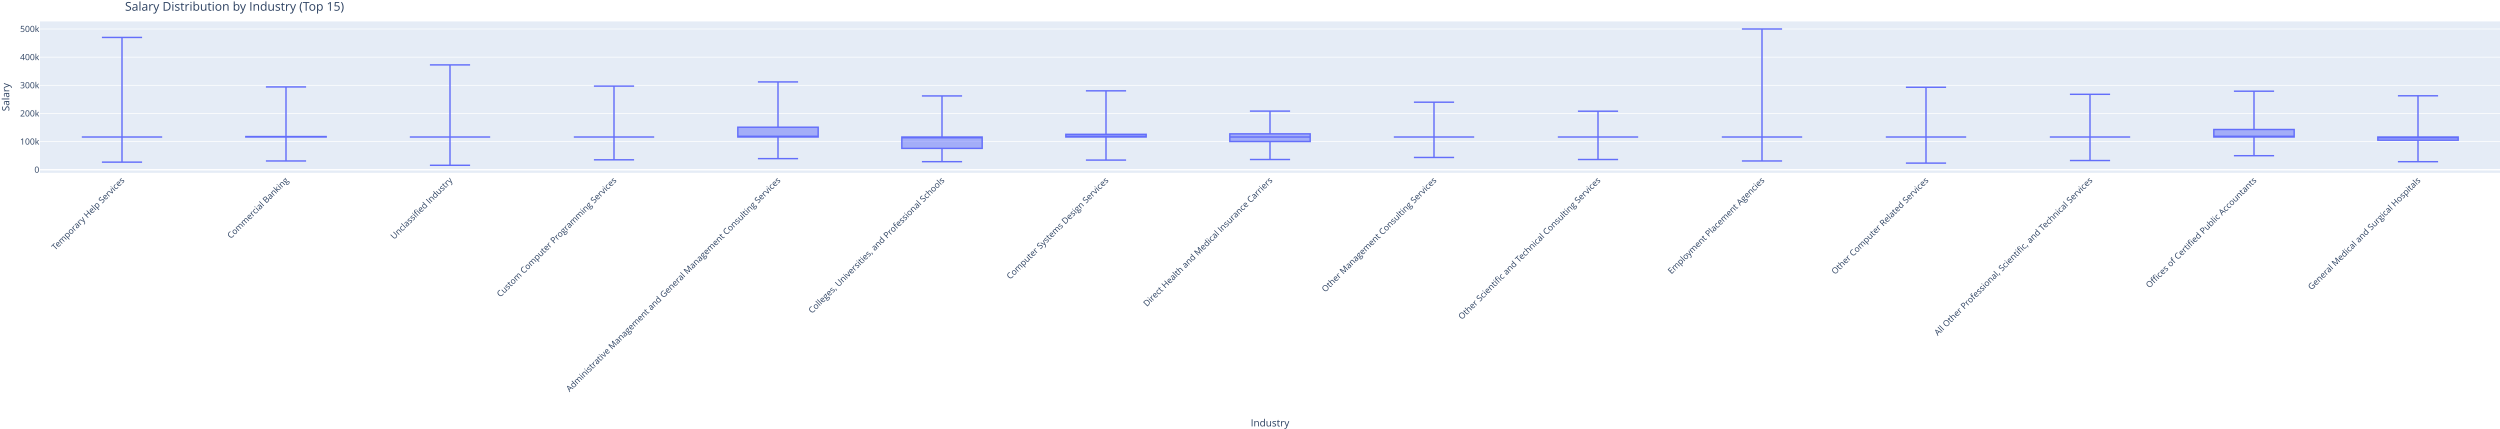
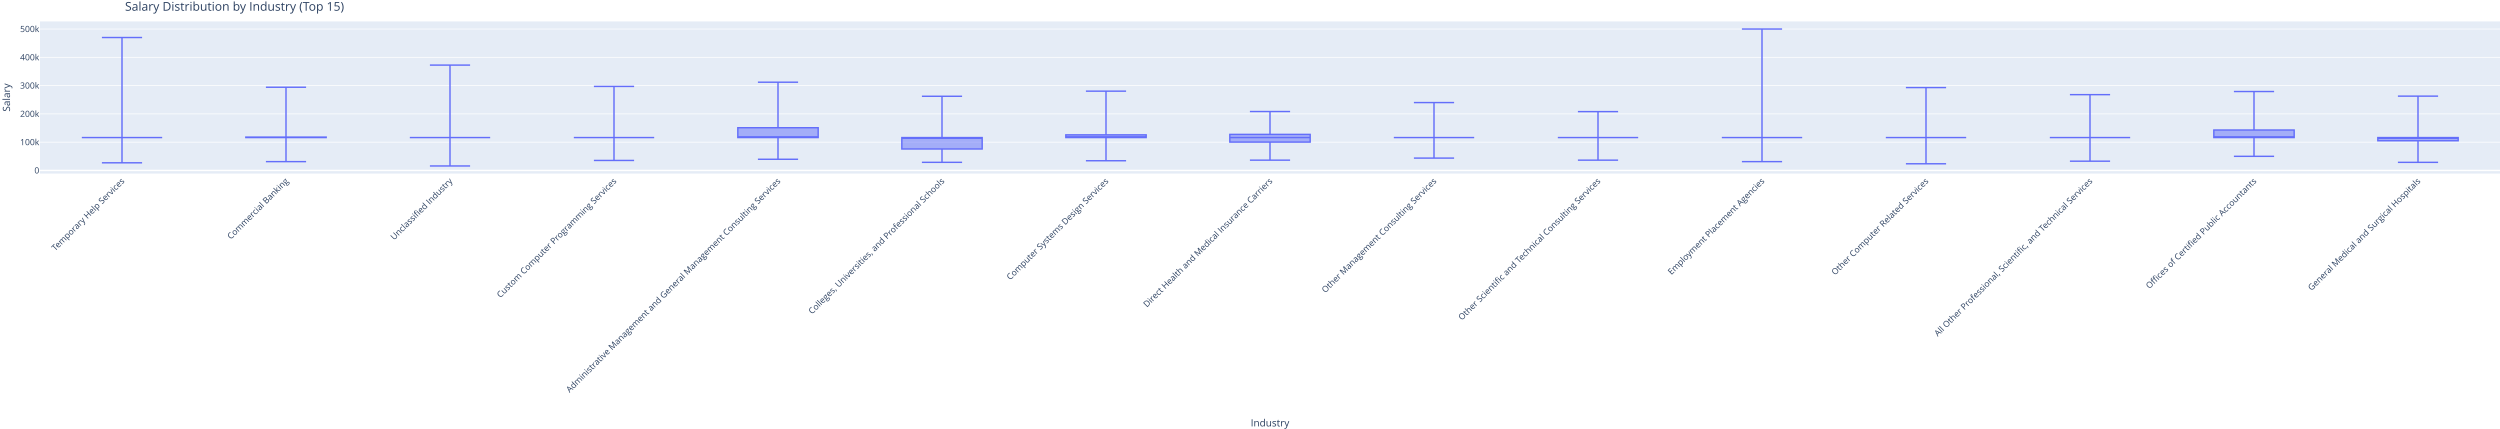
<svg xmlns="http://www.w3.org/2000/svg" class="main-svg" width="3500" height="600" style="" viewBox="0 0 3500 600">
  <rect x="0" y="0" width="3500" height="600" style="fill: rgb(255, 255, 255); fill-opacity: 1;" />
-   <defs id="defs-17ea0e">
+   <defs id="defs-30baba">
    <g class="clips">
-       <clipPath id="clip17ea0exyplot" class="plotclip">
-         <rect width="3444" height="212" />
+       <clipPath id="clip30babaxyplot" class="plotclip">
+         <rect width="3444" height="213" />
      </clipPath>
-       <clipPath class="axesclip" id="clip17ea0ex">
+       <clipPath class="axesclip" id="clip30babax">
        <rect x="56" y="0" width="3444" height="600" />
      </clipPath>
-       <clipPath class="axesclip" id="clip17ea0ey">
-         <rect x="0" y="30" width="3500" height="212" />
+       <clipPath class="axesclip" id="clip30babay">
+         <rect x="0" y="30" width="3500" height="213" />
      </clipPath>
-       <clipPath class="axesclip" id="clip17ea0exy">
-         <rect x="56" y="30" width="3444" height="212" />
+       <clipPath class="axesclip" id="clip30babaxy">
+         <rect x="56" y="30" width="3444" height="213" />
      </clipPath>
    </g>
    <g class="gradients" />
    <g class="patterns" />
  </defs>
  <g class="bglayer">
-     <rect class="bg" x="56" y="30" width="3444" height="212" style="fill: rgb(229, 236, 246); fill-opacity: 1; stroke-width: 0;" />
+     <rect class="bg" x="56" y="30" width="3444" height="213" style="fill: rgb(229, 236, 246); fill-opacity: 1; stroke-width: 0;" />
  </g>
  <g class="layer-below">
    <g class="imagelayer" />
    <g class="shapelayer" />
  </g>
  <g class="cartesianlayer">
    <g class="subplot xy">
      <g class="layer-subplot">
        <g class="shapelayer" />
        <g class="imagelayer" />
      </g>
      <g class="minor-gridlayer">
        <g class="x" />
        <g class="y" />
      </g>
      <g class="gridlayer">
        <g class="x" />
        <g class="y">
-           <path class="ygrid crisp" transform="translate(0,198.24)" d="M56,0h3444" style="stroke: rgb(255, 255, 255); stroke-opacity: 1; stroke-width: 1px;" />
-           <path class="ygrid crisp" transform="translate(0,158.83)" d="M56,0h3444" style="stroke: rgb(255, 255, 255); stroke-opacity: 1; stroke-width: 1px;" />
-           <path class="ygrid crisp" transform="translate(0,119.42)" d="M56,0h3444" style="stroke: rgb(255, 255, 255); stroke-opacity: 1; stroke-width: 1px;" />
-           <path class="ygrid crisp" transform="translate(0,80.01)" d="M56,0h3444" style="stroke: rgb(255, 255, 255); stroke-opacity: 1; stroke-width: 1px;" />
-           <path class="ygrid crisp" transform="translate(0,40.6)" d="M56,0h3444" style="stroke: rgb(255, 255, 255); stroke-opacity: 1; stroke-width: 1px;" />
+           <path class="ygrid crisp" transform="translate(0,199.03)" d="M56,0h3444" style="stroke: rgb(255, 255, 255); stroke-opacity: 1; stroke-width: 1px;" />
+           <path class="ygrid crisp" transform="translate(0,159.44)" d="M56,0h3444" style="stroke: rgb(255, 255, 255); stroke-opacity: 1; stroke-width: 1px;" />
+           <path class="ygrid crisp" transform="translate(0,119.84)" d="M56,0h3444" style="stroke: rgb(255, 255, 255); stroke-opacity: 1; stroke-width: 1px;" />
+           <path class="ygrid crisp" transform="translate(0,80.25)" d="M56,0h3444" style="stroke: rgb(255, 255, 255); stroke-opacity: 1; stroke-width: 1px;" />
+           <path class="ygrid crisp" transform="translate(0,40.65)" d="M56,0h3444" style="stroke: rgb(255, 255, 255); stroke-opacity: 1; stroke-width: 1px;" />
        </g>
      </g>
      <g class="zerolinelayer">
-         <path class="yzl zl crisp" transform="translate(0,237.65)" d="M56,0h3444" style="stroke: rgb(255, 255, 255); stroke-opacity: 1; stroke-width: 2px;" />
+         <path class="yzl zl crisp" transform="translate(0,238.63)" d="M56,0h3444" style="stroke: rgb(255, 255, 255); stroke-opacity: 1; stroke-width: 2px;" />
      </g>
      <g class="layer-between">
        <g class="shapelayer" />
        <g class="imagelayer" />
      </g>
      <path class="xlines-below" />
      <path class="ylines-below" />
      <g class="overlines-below" />
      <g class="xaxislayer-below" />
      <g class="yaxislayer-below" />
      <g class="overaxes-below" />
      <g class="overplot">
-         <g class="xy" transform="translate(56,30)" clip-path="url(#clip17ea0exyplot)">
+         <g class="xy" transform="translate(56,30)" clip-path="url(#clip30babaxyplot)">
          <g class="boxlayer mlayer">
            <g class="trace boxes" style="opacity: 1;">
-               <path class="box" d="M58.55,161.82H171.05M58.55,161.82H171.05V161.82H58.55ZM114.8,161.82V196.99M114.8,161.82V22.42M86.67,196.99H142.93M86.67,22.42H142.93" style="vector-effect: none; stroke-width: 2px; stroke: rgb(99, 110, 250); stroke-opacity: 1; fill: rgb(99, 110, 250); fill-opacity: 0.5;" />
-               <path class="box" d="M288.15,161.82H400.65M288.15,161.82H400.65V161.17H288.15ZM344.4,161.82V195.35M344.4,161.17V91.71M316.27,195.35H372.53M316.27,91.71H372.53" style="vector-effect: none; stroke-width: 2px; stroke: rgb(99, 110, 250); stroke-opacity: 1; fill: rgb(99, 110, 250); fill-opacity: 0.5;" />
-               <path class="box" d="M517.75,161.82H630.25M517.75,161.82H630.25V161.82H517.75ZM574,161.82V201.4M574,161.82V60.85M545.87,201.4H602.13M545.87,60.85H602.13" style="vector-effect: none; stroke-width: 2px; stroke: rgb(99, 110, 250); stroke-opacity: 1; fill: rgb(99, 110, 250); fill-opacity: 0.5;" />
-               <path class="box" d="M747.35,161.82H859.85M747.35,161.82H859.85V161.82H747.35ZM803.6,161.82V193.72M803.6,161.82V90.56M775.47,193.72H831.73M775.47,90.56H831.73" style="vector-effect: none; stroke-width: 2px; stroke: rgb(99, 110, 250); stroke-opacity: 1; fill: rgb(99, 110, 250); fill-opacity: 0.5;" />
-               <path class="box" d="M976.95,160.82H1089.45M976.95,161.82H1089.45V148.1H976.95ZM1033.2,161.82V192.08M1033.2,148.1V84.69M1005.07,192.08H1061.33M1005.07,84.69H1061.33" style="vector-effect: none; stroke-width: 2px; stroke: rgb(99, 110, 250); stroke-opacity: 1; fill: rgb(99, 110, 250); fill-opacity: 0.5;" />
-               <path class="box" d="M1206.55,162.82H1319.05M1206.55,177.74H1319.05V161.82H1206.55ZM1262.8,177.74V196.34M1262.8,161.82V104.3M1234.67,196.34H1290.93M1234.67,104.3H1290.93" style="vector-effect: none; stroke-width: 2px; stroke: rgb(99, 110, 250); stroke-opacity: 1; fill: rgb(99, 110, 250); fill-opacity: 0.5;" />
-               <path class="box" d="M1436.15,160.82H1548.65M1436.15,161.82H1548.65V158.03H1436.15ZM1492.4,161.82V194.12M1492.4,158.03V97.16M1464.27,194.12H1520.53M1464.27,97.16H1520.53" style="vector-effect: none; stroke-width: 2px; stroke: rgb(99, 110, 250); stroke-opacity: 1; fill: rgb(99, 110, 250); fill-opacity: 0.5;" />
-               <path class="box" d="M1665.75,161.82H1778.25M1665.75,168.12H1778.25V157.38H1665.75ZM1722,168.12V193.31M1722,157.38V125.55M1693.87,193.31H1750.13M1693.87,125.55H1750.13" style="vector-effect: none; stroke-width: 2px; stroke: rgb(99, 110, 250); stroke-opacity: 1; fill: rgb(99, 110, 250); fill-opacity: 0.5;" />
-               <path class="box" d="M1895.35,161.82H2007.85M1895.35,161.82H2007.85V161.82H1895.35ZM1951.6,161.82V190.44M1951.6,161.82V113.07M1923.47,190.44H1979.73M1923.47,113.07H1979.73" style="vector-effect: none; stroke-width: 2px; stroke: rgb(99, 110, 250); stroke-opacity: 1; fill: rgb(99, 110, 250); fill-opacity: 0.5;" />
-               <path class="box" d="M2124.95,161.82H2237.45M2124.95,161.82H2237.45V161.82H2124.95ZM2181.2,161.82V193.31M2181.2,161.82V125.68M2153.07,193.31H2209.33M2153.07,125.68H2209.33" style="vector-effect: none; stroke-width: 2px; stroke: rgb(99, 110, 250); stroke-opacity: 1; fill: rgb(99, 110, 250); fill-opacity: 0.5;" />
-               <path class="box" d="M2354.55,161.82H2467.05M2354.55,161.82H2467.05V161.82H2354.55ZM2410.8,161.82V195.35M2410.8,161.82V10.6M2382.67,195.35H2438.93M2382.67,10.6H2438.93" style="vector-effect: none; stroke-width: 2px; stroke: rgb(99, 110, 250); stroke-opacity: 1; fill: rgb(99, 110, 250); fill-opacity: 0.5;" />
-               <path class="box" d="M2584.15,161.82H2696.65M2584.15,161.82H2696.65V161.82H2584.15ZM2640.4,161.82V198.36M2640.4,161.82V92.18M2612.27,198.36H2668.53M2612.27,92.18H2668.53" style="vector-effect: none; stroke-width: 2px; stroke: rgb(99, 110, 250); stroke-opacity: 1; fill: rgb(99, 110, 250); fill-opacity: 0.5;" />
-               <path class="box" d="M2813.75,161.82H2926.25M2813.75,161.82H2926.25V161.82H2813.75ZM2870,161.82V194.74M2870,161.82V102.03M2841.87,194.74H2898.13M2841.87,102.03H2898.13" style="vector-effect: none; stroke-width: 2px; stroke: rgb(99, 110, 250); stroke-opacity: 1; fill: rgb(99, 110, 250); fill-opacity: 0.5;" />
-               <path class="box" d="M3043.35,160.82H3155.85M3043.35,161.82H3155.85V151.29H3043.35ZM3099.6,161.82V187.98M3099.6,151.29V97.68M3071.47,187.98H3127.73M3071.47,97.68H3127.73" style="vector-effect: none; stroke-width: 2px; stroke: rgb(99, 110, 250); stroke-opacity: 1; fill: rgb(99, 110, 250); fill-opacity: 0.5;" />
-               <path class="box" d="M3272.95,162.82H3385.45M3272.95,166.28H3385.45V161.82H3272.95ZM3329.2,166.28V196.36M3329.2,161.82V104.1M3301.07,196.36H3357.33M3301.07,104.1H3357.33" style="vector-effect: none; stroke-width: 2px; stroke: rgb(99, 110, 250); stroke-opacity: 1; fill: rgb(99, 110, 250); fill-opacity: 0.5;" />
+               <path class="box" d="M58.55,162.58H171.05M58.55,162.58H171.05V162.58H58.55ZM114.8,162.58V197.92M114.8,162.58V22.53M86.67,197.92H142.93M86.67,22.53H142.93" style="vector-effect: none; stroke-width: 2px; stroke: rgb(99, 110, 250); stroke-opacity: 1; fill: rgb(99, 110, 250); fill-opacity: 0.5;" />
+               <path class="box" d="M288.15,162.58H400.65M288.15,162.58H400.65V161.93H288.15ZM344.4,162.58V196.28M344.4,161.93V92.14M316.27,196.28H372.53M316.27,92.14H372.53" style="vector-effect: none; stroke-width: 2px; stroke: rgb(99, 110, 250); stroke-opacity: 1; fill: rgb(99, 110, 250); fill-opacity: 0.5;" />
+               <path class="box" d="M517.75,162.58H630.25M517.75,162.58H630.25V162.58H517.75ZM574,162.58V202.35M574,162.58V61.13M545.87,202.35H602.13M545.87,61.13H602.13" style="vector-effect: none; stroke-width: 2px; stroke: rgb(99, 110, 250); stroke-opacity: 1; fill: rgb(99, 110, 250); fill-opacity: 0.5;" />
+               <path class="box" d="M747.35,162.58H859.85M747.35,162.58H859.85V162.58H747.35ZM803.6,162.58V194.63M803.6,162.58V90.99M775.47,194.63H831.73M775.47,90.99H831.73" style="vector-effect: none; stroke-width: 2px; stroke: rgb(99, 110, 250); stroke-opacity: 1; fill: rgb(99, 110, 250); fill-opacity: 0.5;" />
+               <path class="box" d="M976.95,161.58H1089.45M976.95,162.58H1089.45V148.8H976.95ZM1033.2,162.58V192.98M1033.2,148.8V85.09M1005.07,192.98H1061.33M1005.07,85.09H1061.33" style="vector-effect: none; stroke-width: 2px; stroke: rgb(99, 110, 250); stroke-opacity: 1; fill: rgb(99, 110, 250); fill-opacity: 0.5;" />
+               <path class="box" d="M1206.55,163.58H1319.05M1206.55,178.58H1319.05V162.58H1206.55ZM1262.8,178.58V197.27M1262.8,162.58V104.79M1234.67,197.27H1290.93M1234.67,104.79H1290.93" style="vector-effect: none; stroke-width: 2px; stroke: rgb(99, 110, 250); stroke-opacity: 1; fill: rgb(99, 110, 250); fill-opacity: 0.5;" />
+               <path class="box" d="M1436.15,161.58H1548.65M1436.15,162.58H1548.65V158.78H1436.15ZM1492.4,162.58V195.04M1492.4,158.78V97.62M1464.27,195.04H1520.53M1464.27,97.62H1520.53" style="vector-effect: none; stroke-width: 2px; stroke: rgb(99, 110, 250); stroke-opacity: 1; fill: rgb(99, 110, 250); fill-opacity: 0.5;" />
+               <path class="box" d="M1665.75,162.58H1778.25M1665.75,168.92H1778.25V158.13H1665.75ZM1722,168.92V194.22M1722,158.13V126.14M1693.87,194.22H1750.13M1693.87,126.14H1750.13" style="vector-effect: none; stroke-width: 2px; stroke: rgb(99, 110, 250); stroke-opacity: 1; fill: rgb(99, 110, 250); fill-opacity: 0.5;" />
+               <path class="box" d="M1895.35,162.58H2007.85M1895.35,162.58H2007.85V162.58H1895.35ZM1951.6,162.58V191.33M1951.6,162.58V113.6M1923.47,191.33H1979.73M1923.47,113.6H1979.73" style="vector-effect: none; stroke-width: 2px; stroke: rgb(99, 110, 250); stroke-opacity: 1; fill: rgb(99, 110, 250); fill-opacity: 0.5;" />
+               <path class="box" d="M2124.95,162.58H2237.45M2124.95,162.58H2237.45V162.58H2124.95ZM2181.2,162.58V194.22M2181.2,162.58V126.27M2153.07,194.22H2209.33M2153.07,126.27H2209.33" style="vector-effect: none; stroke-width: 2px; stroke: rgb(99, 110, 250); stroke-opacity: 1; fill: rgb(99, 110, 250); fill-opacity: 0.5;" />
+               <path class="box" d="M2354.55,162.58H2467.05M2354.55,162.58H2467.05V162.58H2354.55ZM2410.8,162.58V196.28M2410.8,162.58V10.65M2382.67,196.28H2438.93M2382.67,10.65H2438.93" style="vector-effect: none; stroke-width: 2px; stroke: rgb(99, 110, 250); stroke-opacity: 1; fill: rgb(99, 110, 250); fill-opacity: 0.5;" />
+               <path class="box" d="M2584.15,162.58H2696.65M2584.15,162.58H2696.65V162.58H2584.15ZM2640.4,162.58V199.29M2640.4,162.58V92.61M2612.27,199.29H2668.53M2612.27,92.61H2668.53" style="vector-effect: none; stroke-width: 2px; stroke: rgb(99, 110, 250); stroke-opacity: 1; fill: rgb(99, 110, 250); fill-opacity: 0.5;" />
+               <path class="box" d="M2813.75,162.58H2926.25M2813.75,162.58H2926.25V162.58H2813.75ZM2870,162.58V195.66M2870,162.58V102.51M2841.87,195.66H2898.13M2841.87,102.51H2898.13" style="vector-effect: none; stroke-width: 2px; stroke: rgb(99, 110, 250); stroke-opacity: 1; fill: rgb(99, 110, 250); fill-opacity: 0.5;" />
+               <path class="box" d="M3043.35,161.58H3155.85M3043.35,162.58H3155.85V152.01H3043.35ZM3099.6,162.58V188.86M3099.6,152.01V98.14M3071.47,188.86H3127.73M3071.47,98.14H3127.73" style="vector-effect: none; stroke-width: 2px; stroke: rgb(99, 110, 250); stroke-opacity: 1; fill: rgb(99, 110, 250); fill-opacity: 0.5;" />
+               <path class="box" d="M3272.95,163.58H3385.45M3272.95,167.06H3385.45V162.58H3272.95ZM3329.2,167.06V197.29M3329.2,162.58V104.59M3301.07,197.29H3357.33M3301.07,104.59H3357.33" style="vector-effect: none; stroke-width: 2px; stroke: rgb(99, 110, 250); stroke-opacity: 1; fill: rgb(99, 110, 250); fill-opacity: 0.5;" />
            </g>
          </g>
        </g>
      </g>
      <g class="zerolinelayer-above" />
      <path class="xlines-above crisp" d="M0,0" style="fill: none;" />
      <path class="ylines-above crisp" d="M0,0" style="fill: none;" />
      <g class="overlines-above" />
      <g class="xaxislayer-above">
        <g class="xtick">
-           <text text-anchor="end" x="0" y="255" transform="translate(170.8,0) rotate(-45,0,249)" style="font-family: 'Open Sans', verdana, arial, sans-serif; font-size: 12px; fill: rgb(42, 63, 95); fill-opacity: 1; white-space: pre;">Temporary Help Services</text>
+           <text text-anchor="end" x="0" y="256" transform="translate(170.8,0) rotate(-45,0,250)" style="font-family: 'Open Sans', verdana, arial, sans-serif; font-size: 12px; fill: rgb(42, 63, 95); fill-opacity: 1; white-space: pre;">Temporary Help Services</text>
        </g>
        <g class="xtick">
-           <text text-anchor="end" x="0" y="255" transform="translate(400.4,0) rotate(-45,0,249)" style="font-family: 'Open Sans', verdana, arial, sans-serif; font-size: 12px; fill: rgb(42, 63, 95); fill-opacity: 1; white-space: pre;">Commercial Banking</text>
+           <text text-anchor="end" x="0" y="256" transform="translate(400.4,0) rotate(-45,0,250)" style="font-family: 'Open Sans', verdana, arial, sans-serif; font-size: 12px; fill: rgb(42, 63, 95); fill-opacity: 1; white-space: pre;">Commercial Banking</text>
        </g>
        <g class="xtick">
-           <text text-anchor="end" x="0" y="255" transform="translate(630,0) rotate(-45,0,249)" style="font-family: 'Open Sans', verdana, arial, sans-serif; font-size: 12px; fill: rgb(42, 63, 95); fill-opacity: 1; white-space: pre;">Unclassified Industry</text>
+           <text text-anchor="end" x="0" y="256" transform="translate(630,0) rotate(-45,0,250)" style="font-family: 'Open Sans', verdana, arial, sans-serif; font-size: 12px; fill: rgb(42, 63, 95); fill-opacity: 1; white-space: pre;">Unclassified Industry</text>
        </g>
        <g class="xtick">
-           <text text-anchor="end" x="0" y="255" transform="translate(859.6,0) rotate(-45,0,249)" style="font-family: 'Open Sans', verdana, arial, sans-serif; font-size: 12px; fill: rgb(42, 63, 95); fill-opacity: 1; white-space: pre;">Custom Computer Programming Services</text>
+           <text text-anchor="end" x="0" y="256" transform="translate(859.6,0) rotate(-45,0,250)" style="font-family: 'Open Sans', verdana, arial, sans-serif; font-size: 12px; fill: rgb(42, 63, 95); fill-opacity: 1; white-space: pre;">Custom Computer Programming Services</text>
        </g>
        <g class="xtick">
-           <text text-anchor="end" x="0" y="255" transform="translate(1089.2,0) rotate(-45,0,249)" style="font-family: 'Open Sans', verdana, arial, sans-serif; font-size: 12px; fill: rgb(42, 63, 95); fill-opacity: 1; white-space: pre;">Administrative Management and General Management Consulting Services</text>
+           <text text-anchor="end" x="0" y="256" transform="translate(1089.2,0) rotate(-45,0,250)" style="font-family: 'Open Sans', verdana, arial, sans-serif; font-size: 12px; fill: rgb(42, 63, 95); fill-opacity: 1; white-space: pre;">Administrative Management and General Management Consulting Services</text>
        </g>
        <g class="xtick">
-           <text text-anchor="end" x="0" y="255" transform="translate(1318.8,0) rotate(-45,0,249)" style="font-family: 'Open Sans', verdana, arial, sans-serif; font-size: 12px; fill: rgb(42, 63, 95); fill-opacity: 1; white-space: pre;">Colleges, Universities, and Professional Schools</text>
+           <text text-anchor="end" x="0" y="256" transform="translate(1318.8,0) rotate(-45,0,250)" style="font-family: 'Open Sans', verdana, arial, sans-serif; font-size: 12px; fill: rgb(42, 63, 95); fill-opacity: 1; white-space: pre;">Colleges, Universities, and Professional Schools</text>
        </g>
        <g class="xtick">
-           <text text-anchor="end" x="0" y="255" transform="translate(1548.4,0) rotate(-45,0,249)" style="font-family: 'Open Sans', verdana, arial, sans-serif; font-size: 12px; fill: rgb(42, 63, 95); fill-opacity: 1; white-space: pre;">Computer Systems Design Services</text>
+           <text text-anchor="end" x="0" y="256" transform="translate(1548.4,0) rotate(-45,0,250)" style="font-family: 'Open Sans', verdana, arial, sans-serif; font-size: 12px; fill: rgb(42, 63, 95); fill-opacity: 1; white-space: pre;">Computer Systems Design Services</text>
        </g>
        <g class="xtick">
-           <text text-anchor="end" x="0" y="255" transform="translate(1778,0) rotate(-45,0,249)" style="font-family: 'Open Sans', verdana, arial, sans-serif; font-size: 12px; fill: rgb(42, 63, 95); fill-opacity: 1; white-space: pre;">Direct Health and Medical Insurance Carriers</text>
+           <text text-anchor="end" x="0" y="256" transform="translate(1778,0) rotate(-45,0,250)" style="font-family: 'Open Sans', verdana, arial, sans-serif; font-size: 12px; fill: rgb(42, 63, 95); fill-opacity: 1; white-space: pre;">Direct Health and Medical Insurance Carriers</text>
        </g>
        <g class="xtick">
-           <text text-anchor="end" x="0" y="255" transform="translate(2007.6,0) rotate(-45,0,249)" style="font-family: 'Open Sans', verdana, arial, sans-serif; font-size: 12px; fill: rgb(42, 63, 95); fill-opacity: 1; white-space: pre;">Other Management Consulting Services</text>
+           <text text-anchor="end" x="0" y="256" transform="translate(2007.6,0) rotate(-45,0,250)" style="font-family: 'Open Sans', verdana, arial, sans-serif; font-size: 12px; fill: rgb(42, 63, 95); fill-opacity: 1; white-space: pre;">Other Management Consulting Services</text>
        </g>
        <g class="xtick">
-           <text text-anchor="end" x="0" y="255" transform="translate(2237.2,0) rotate(-45,0,249)" style="font-family: 'Open Sans', verdana, arial, sans-serif; font-size: 12px; fill: rgb(42, 63, 95); fill-opacity: 1; white-space: pre;">Other Scientific and Technical Consulting Services</text>
+           <text text-anchor="end" x="0" y="256" transform="translate(2237.2,0) rotate(-45,0,250)" style="font-family: 'Open Sans', verdana, arial, sans-serif; font-size: 12px; fill: rgb(42, 63, 95); fill-opacity: 1; white-space: pre;">Other Scientific and Technical Consulting Services</text>
        </g>
        <g class="xtick">
-           <text text-anchor="end" x="0" y="255" transform="translate(2466.8,0) rotate(-45,0,249)" style="font-family: 'Open Sans', verdana, arial, sans-serif; font-size: 12px; fill: rgb(42, 63, 95); fill-opacity: 1; white-space: pre;">Employment Placement Agencies</text>
+           <text text-anchor="end" x="0" y="256" transform="translate(2466.8,0) rotate(-45,0,250)" style="font-family: 'Open Sans', verdana, arial, sans-serif; font-size: 12px; fill: rgb(42, 63, 95); fill-opacity: 1; white-space: pre;">Employment Placement Agencies</text>
        </g>
        <g class="xtick">
-           <text text-anchor="end" x="0" y="255" transform="translate(2696.4,0) rotate(-45,0,249)" style="font-family: 'Open Sans', verdana, arial, sans-serif; font-size: 12px; fill: rgb(42, 63, 95); fill-opacity: 1; white-space: pre;">Other Computer Related Services</text>
+           <text text-anchor="end" x="0" y="256" transform="translate(2696.4,0) rotate(-45,0,250)" style="font-family: 'Open Sans', verdana, arial, sans-serif; font-size: 12px; fill: rgb(42, 63, 95); fill-opacity: 1; white-space: pre;">Other Computer Related Services</text>
        </g>
        <g class="xtick">
-           <text text-anchor="end" x="0" y="255" transform="translate(2926,0) rotate(-45,0,249)" style="font-family: 'Open Sans', verdana, arial, sans-serif; font-size: 12px; fill: rgb(42, 63, 95); fill-opacity: 1; white-space: pre;">All Other Professional, Scientific, and Technical Services</text>
+           <text text-anchor="end" x="0" y="256" transform="translate(2926,0) rotate(-45,0,250)" style="font-family: 'Open Sans', verdana, arial, sans-serif; font-size: 12px; fill: rgb(42, 63, 95); fill-opacity: 1; white-space: pre;">All Other Professional, Scientific, and Technical Services</text>
        </g>
        <g class="xtick">
-           <text text-anchor="end" x="0" y="255" transform="translate(3155.6,0) rotate(-45,0,249)" style="font-family: 'Open Sans', verdana, arial, sans-serif; font-size: 12px; fill: rgb(42, 63, 95); fill-opacity: 1; white-space: pre;">Offices of Certified Public Accountants</text>
+           <text text-anchor="end" x="0" y="256" transform="translate(3155.6,0) rotate(-45,0,250)" style="font-family: 'Open Sans', verdana, arial, sans-serif; font-size: 12px; fill: rgb(42, 63, 95); fill-opacity: 1; white-space: pre;">Offices of Certified Public Accountants</text>
        </g>
        <g class="xtick">
-           <text text-anchor="end" x="0" y="255" transform="translate(3385.2,0) rotate(-45,0,249)" style="font-family: 'Open Sans', verdana, arial, sans-serif; font-size: 12px; fill: rgb(42, 63, 95); fill-opacity: 1; white-space: pre;">General Medical and Surgical Hospitals</text>
+           <text text-anchor="end" x="0" y="256" transform="translate(3385.2,0) rotate(-45,0,250)" style="font-family: 'Open Sans', verdana, arial, sans-serif; font-size: 12px; fill: rgb(42, 63, 95); fill-opacity: 1; white-space: pre;">General Medical and Surgical Hospitals</text>
        </g>
      </g>
      <g class="yaxislayer-above">
        <g class="ytick">
-           <text text-anchor="end" x="55" y="4.2" transform="translate(0,237.65)" style="font-family: 'Open Sans', verdana, arial, sans-serif; font-size: 12px; fill: rgb(42, 63, 95); fill-opacity: 1; white-space: pre;">0</text>
+           <text text-anchor="end" x="55" y="4.2" transform="translate(0,238.63)" style="font-family: 'Open Sans', verdana, arial, sans-serif; font-size: 12px; fill: rgb(42, 63, 95); fill-opacity: 1; white-space: pre;">0</text>
        </g>
        <g class="ytick">
-           <text text-anchor="end" x="55" y="4.2" style="font-family: 'Open Sans', verdana, arial, sans-serif; font-size: 12px; fill: rgb(42, 63, 95); fill-opacity: 1; white-space: pre;" transform="translate(0,198.24)">100k</text>
+           <text text-anchor="end" x="55" y="4.2" style="font-family: 'Open Sans', verdana, arial, sans-serif; font-size: 12px; fill: rgb(42, 63, 95); fill-opacity: 1; white-space: pre;" transform="translate(0,199.03)">100k</text>
        </g>
        <g class="ytick">
-           <text text-anchor="end" x="55" y="4.2" style="font-family: 'Open Sans', verdana, arial, sans-serif; font-size: 12px; fill: rgb(42, 63, 95); fill-opacity: 1; white-space: pre;" transform="translate(0,158.83)">200k</text>
+           <text text-anchor="end" x="55" y="4.2" style="font-family: 'Open Sans', verdana, arial, sans-serif; font-size: 12px; fill: rgb(42, 63, 95); fill-opacity: 1; white-space: pre;" transform="translate(0,159.44)">200k</text>
        </g>
        <g class="ytick">
-           <text text-anchor="end" x="55" y="4.2" style="font-family: 'Open Sans', verdana, arial, sans-serif; font-size: 12px; fill: rgb(42, 63, 95); fill-opacity: 1; white-space: pre;" transform="translate(0,119.42)">300k</text>
+           <text text-anchor="end" x="55" y="4.2" style="font-family: 'Open Sans', verdana, arial, sans-serif; font-size: 12px; fill: rgb(42, 63, 95); fill-opacity: 1; white-space: pre;" transform="translate(0,119.84)">300k</text>
        </g>
        <g class="ytick">
-           <text text-anchor="end" x="55" y="4.2" style="font-family: 'Open Sans', verdana, arial, sans-serif; font-size: 12px; fill: rgb(42, 63, 95); fill-opacity: 1; white-space: pre;" transform="translate(0,80.01)">400k</text>
+           <text text-anchor="end" x="55" y="4.2" style="font-family: 'Open Sans', verdana, arial, sans-serif; font-size: 12px; fill: rgb(42, 63, 95); fill-opacity: 1; white-space: pre;" transform="translate(0,80.25)">400k</text>
        </g>
        <g class="ytick">
-           <text text-anchor="end" x="55" y="4.2" style="font-family: 'Open Sans', verdana, arial, sans-serif; font-size: 12px; fill: rgb(42, 63, 95); fill-opacity: 1; white-space: pre;" transform="translate(0,40.6)">500k</text>
+           <text text-anchor="end" x="55" y="4.2" style="font-family: 'Open Sans', verdana, arial, sans-serif; font-size: 12px; fill: rgb(42, 63, 95); fill-opacity: 1; white-space: pre;" transform="translate(0,40.65)">500k</text>
        </g>
      </g>
      <g class="overaxes-above" />
    </g>
  </g>
  <g class="polarlayer" />
  <g class="smithlayer" />
  <g class="ternarylayer" />
  <g class="geolayer" />
  <g class="funnelarealayer" />
  <g class="pielayer" />
  <g class="iciclelayer" />
  <g class="treemaplayer" />
  <g class="sunburstlayer" />
  <g class="glimages" />
-   <defs id="topdefs-17ea0e">
+   <defs id="topdefs-30baba">
    <g class="clips" />
  </defs>
  <g class="layer-above">
    <g class="imagelayer" />
    <g class="shapelayer" />
  </g>
  <g class="infolayer">
    <g class="g-gtitle">
      <text class="gtitle" x="175" y="15" text-anchor="start" dy="0em" style="opacity: 1; font-family: 'Open Sans', verdana, arial, sans-serif; font-size: 17px; fill: rgb(42, 63, 95); fill-opacity: 1; white-space: pre;">Salary Distribution by Industry (Top 15)</text>
    </g>
-     <g class="g-xtitle" transform="translate(0,-2.684766)">
-       <text class="xtitle" x="1778" y="599.685" text-anchor="middle" style="opacity: 1; font-family: 'Open Sans', verdana, arial, sans-serif; font-size: 14px; fill: rgb(42, 63, 95); fill-opacity: 1; white-space: pre;">Industry</text>
+     <g class="g-xtitle" transform="translate(0,-2.414258)">
+       <text class="xtitle" x="1778" y="599.414" text-anchor="middle" style="opacity: 1; font-family: 'Open Sans', verdana, arial, sans-serif; font-size: 14px; fill: rgb(42, 63, 95); fill-opacity: 1; white-space: pre;">Industry</text>
    </g>
-     <g class="g-ytitle" transform="translate(7.259766,0)">
-       <text class="ytitle" transform="rotate(-90,5.740625,136)" x="5.741" y="136" text-anchor="middle" style="opacity: 1; font-family: 'Open Sans', verdana, arial, sans-serif; font-size: 14px; fill: rgb(42, 63, 95); fill-opacity: 1; white-space: pre;">Salary</text>
+     <g class="g-ytitle" transform="translate(8.400391,0)">
+       <text class="ytitle" transform="rotate(-90,5.6,136.5)" x="5.6" y="136.5" text-anchor="middle" style="opacity: 1; font-family: 'Open Sans', verdana, arial, sans-serif; font-size: 14px; fill: rgb(42, 63, 95); fill-opacity: 1; white-space: pre;">Salary</text>
    </g>
  </g>
</svg>
